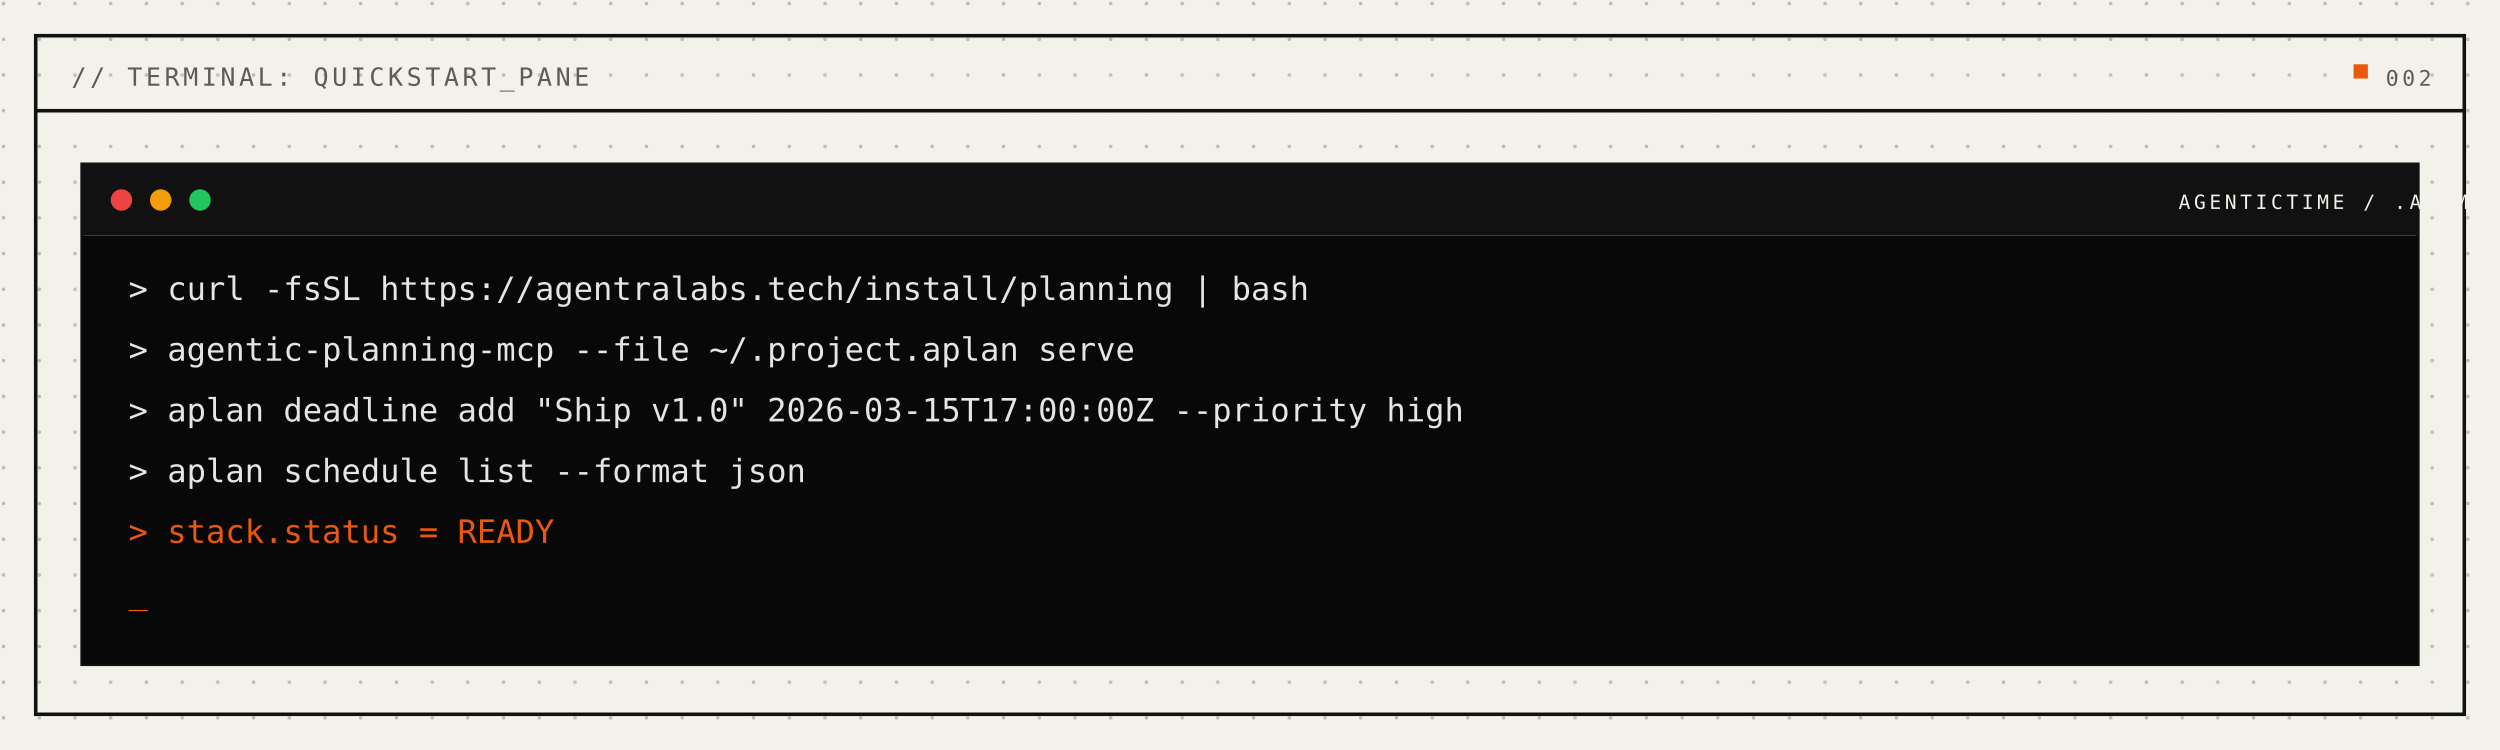
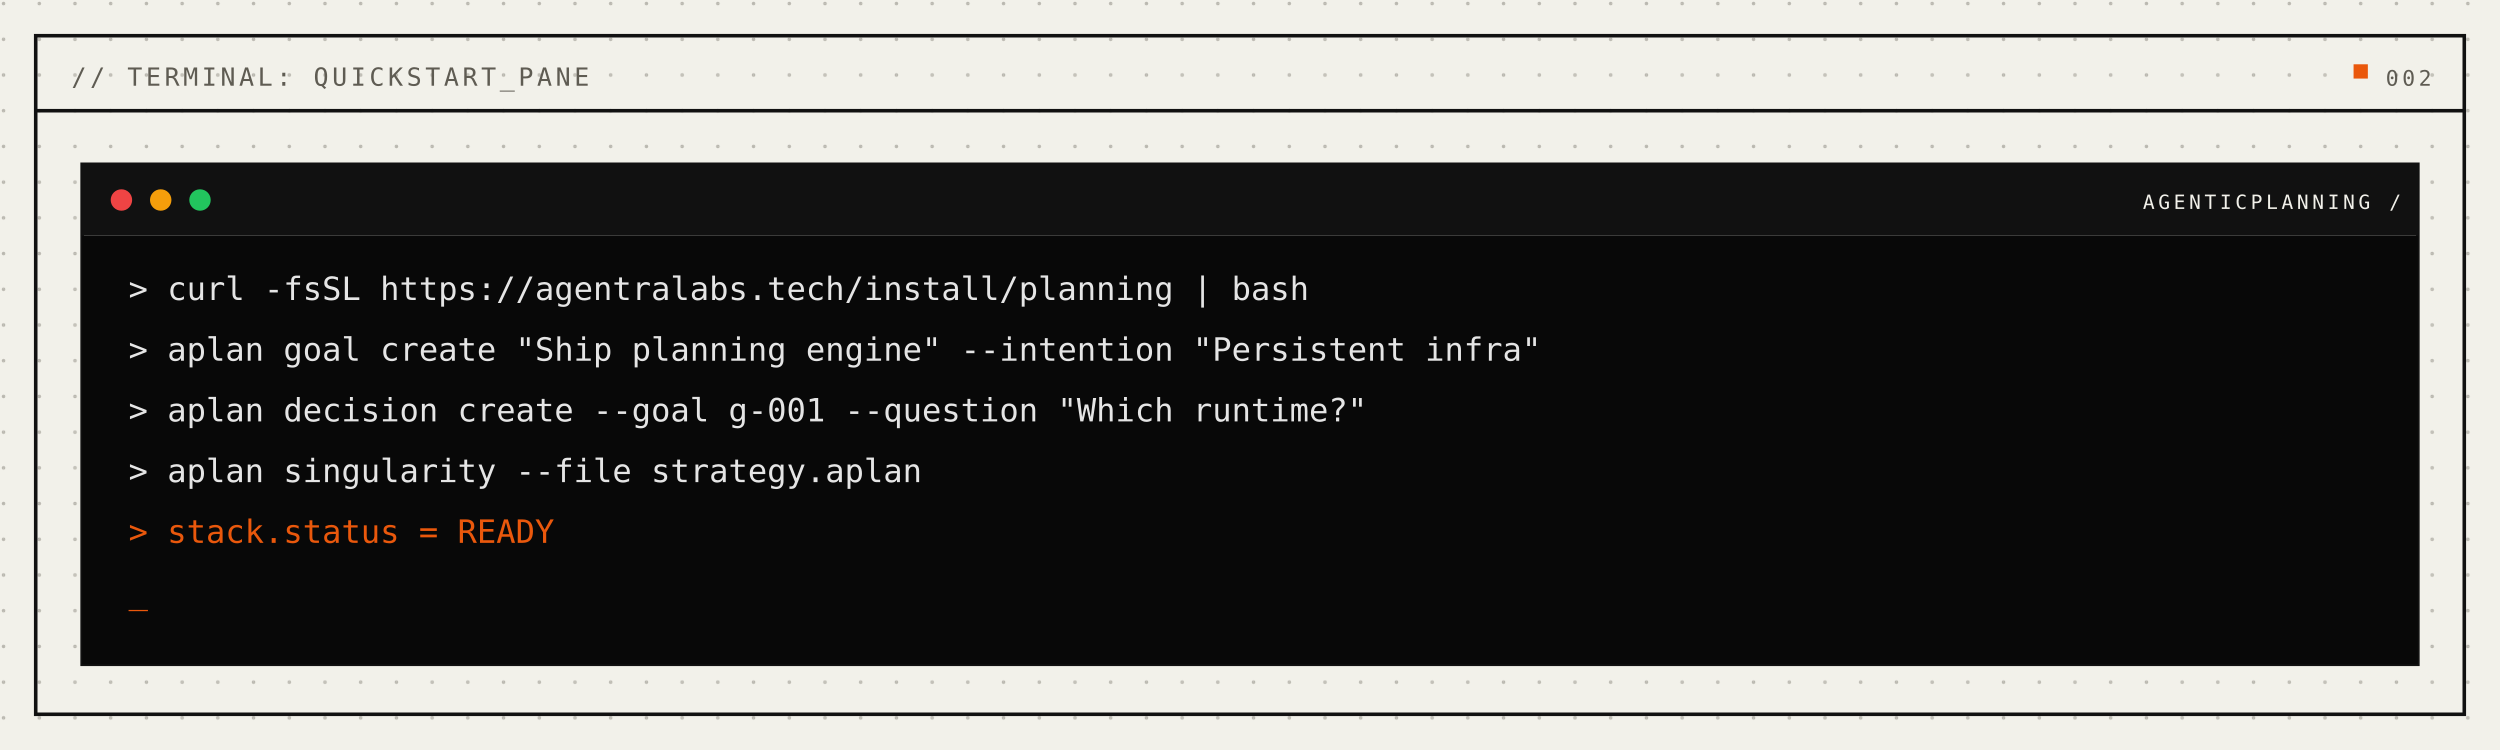
<svg xmlns="http://www.w3.org/2000/svg" viewBox="0 0 1400 420" role="img" aria-label="AgenticPlanning terminal pane">
  <defs>
    <pattern id="grid" width="20" height="20" patternUnits="userSpaceOnUse">
      <circle cx="2" cy="2" r="1" fill="#b8b6ae" />
    </pattern>
  </defs>
  <rect width="1400" height="420" fill="#f2f1ea" />
  <rect width="1400" height="420" fill="url(#grid)" />
  <rect x="20" y="20" width="1360" height="380" fill="none" stroke="#111111" stroke-width="2" />
  <line x1="20" y1="62" x2="1380" y2="62" stroke="#111111" stroke-width="2" />
  <text x="40" y="48" font-family="'JetBrains Mono', monospace" font-size="14" fill="#5f5c53" letter-spacing="2"> // TERMINAL: QUICKSTART_PANE</text>
  <rect x="1318" y="36" width="8" height="8" fill="#ea580c" />
  <text x="1336" y="48" font-family="'JetBrains Mono', monospace" font-size="12" fill="#5f5c53" letter-spacing="2">002</text>
  <rect x="46" y="92" width="1308" height="280" fill="none" stroke="#111111" stroke-width="2" />
  <rect x="46" y="92" width="1308" height="40" fill="#111111" />
  <circle cx="68" cy="112" r="6" fill="#ef4444" />
  <circle cx="90" cy="112" r="6" fill="#f59e0b" />
  <circle cx="112" cy="112" r="6" fill="#22c55e" />
-   <text x="1220" y="117" font-family="'JetBrains Mono', monospace" font-size="11" fill="#f2f1ea" letter-spacing="2">AGENTICTIME / .ATIME</text>
+   <text x="1200" y="117" font-family="'JetBrains Mono', monospace" font-size="11" fill="#f2f1ea" letter-spacing="2">AGENTICPLANNING / .APLAN</text>
  <rect x="46" y="132" width="1308" height="240" fill="#080808" />
  <text x="72" y="168" font-family="'JetBrains Mono', monospace" font-size="18" fill="#e5e5e5">&gt; curl -fsSL https://agentralabs.tech/install/planning | bash</text>
-   <text x="72" y="202" font-family="'JetBrains Mono', monospace" font-size="18" fill="#e5e5e5">&gt; agentic-planning-mcp --file ~/.project.aplan serve</text>
-   <text x="72" y="236" font-family="'JetBrains Mono', monospace" font-size="18" fill="#e5e5e5">&gt; aplan deadline add "Ship v1.0" 2026-03-15T17:00:00Z --priority high</text>
-   <text x="72" y="270" font-family="'JetBrains Mono', monospace" font-size="18" fill="#e5e5e5">&gt; aplan schedule list --format json</text>
+   <text x="72" y="202" font-family="'JetBrains Mono', monospace" font-size="18" fill="#e5e5e5">&gt; aplan goal create "Ship planning engine" --intention "Persistent infra"</text>
+   <text x="72" y="236" font-family="'JetBrains Mono', monospace" font-size="18" fill="#e5e5e5">&gt; aplan decision create --goal g-001 --question "Which runtime?"</text>
+   <text x="72" y="270" font-family="'JetBrains Mono', monospace" font-size="18" fill="#e5e5e5">&gt; aplan singularity --file strategy.aplan</text>
  <text x="72" y="304" font-family="'JetBrains Mono', monospace" font-size="18" fill="#ea580c">&gt; stack.status = READY</text>
  <text x="72" y="338" font-family="'JetBrains Mono', monospace" font-size="18" fill="#ea580c">_</text>
</svg>
